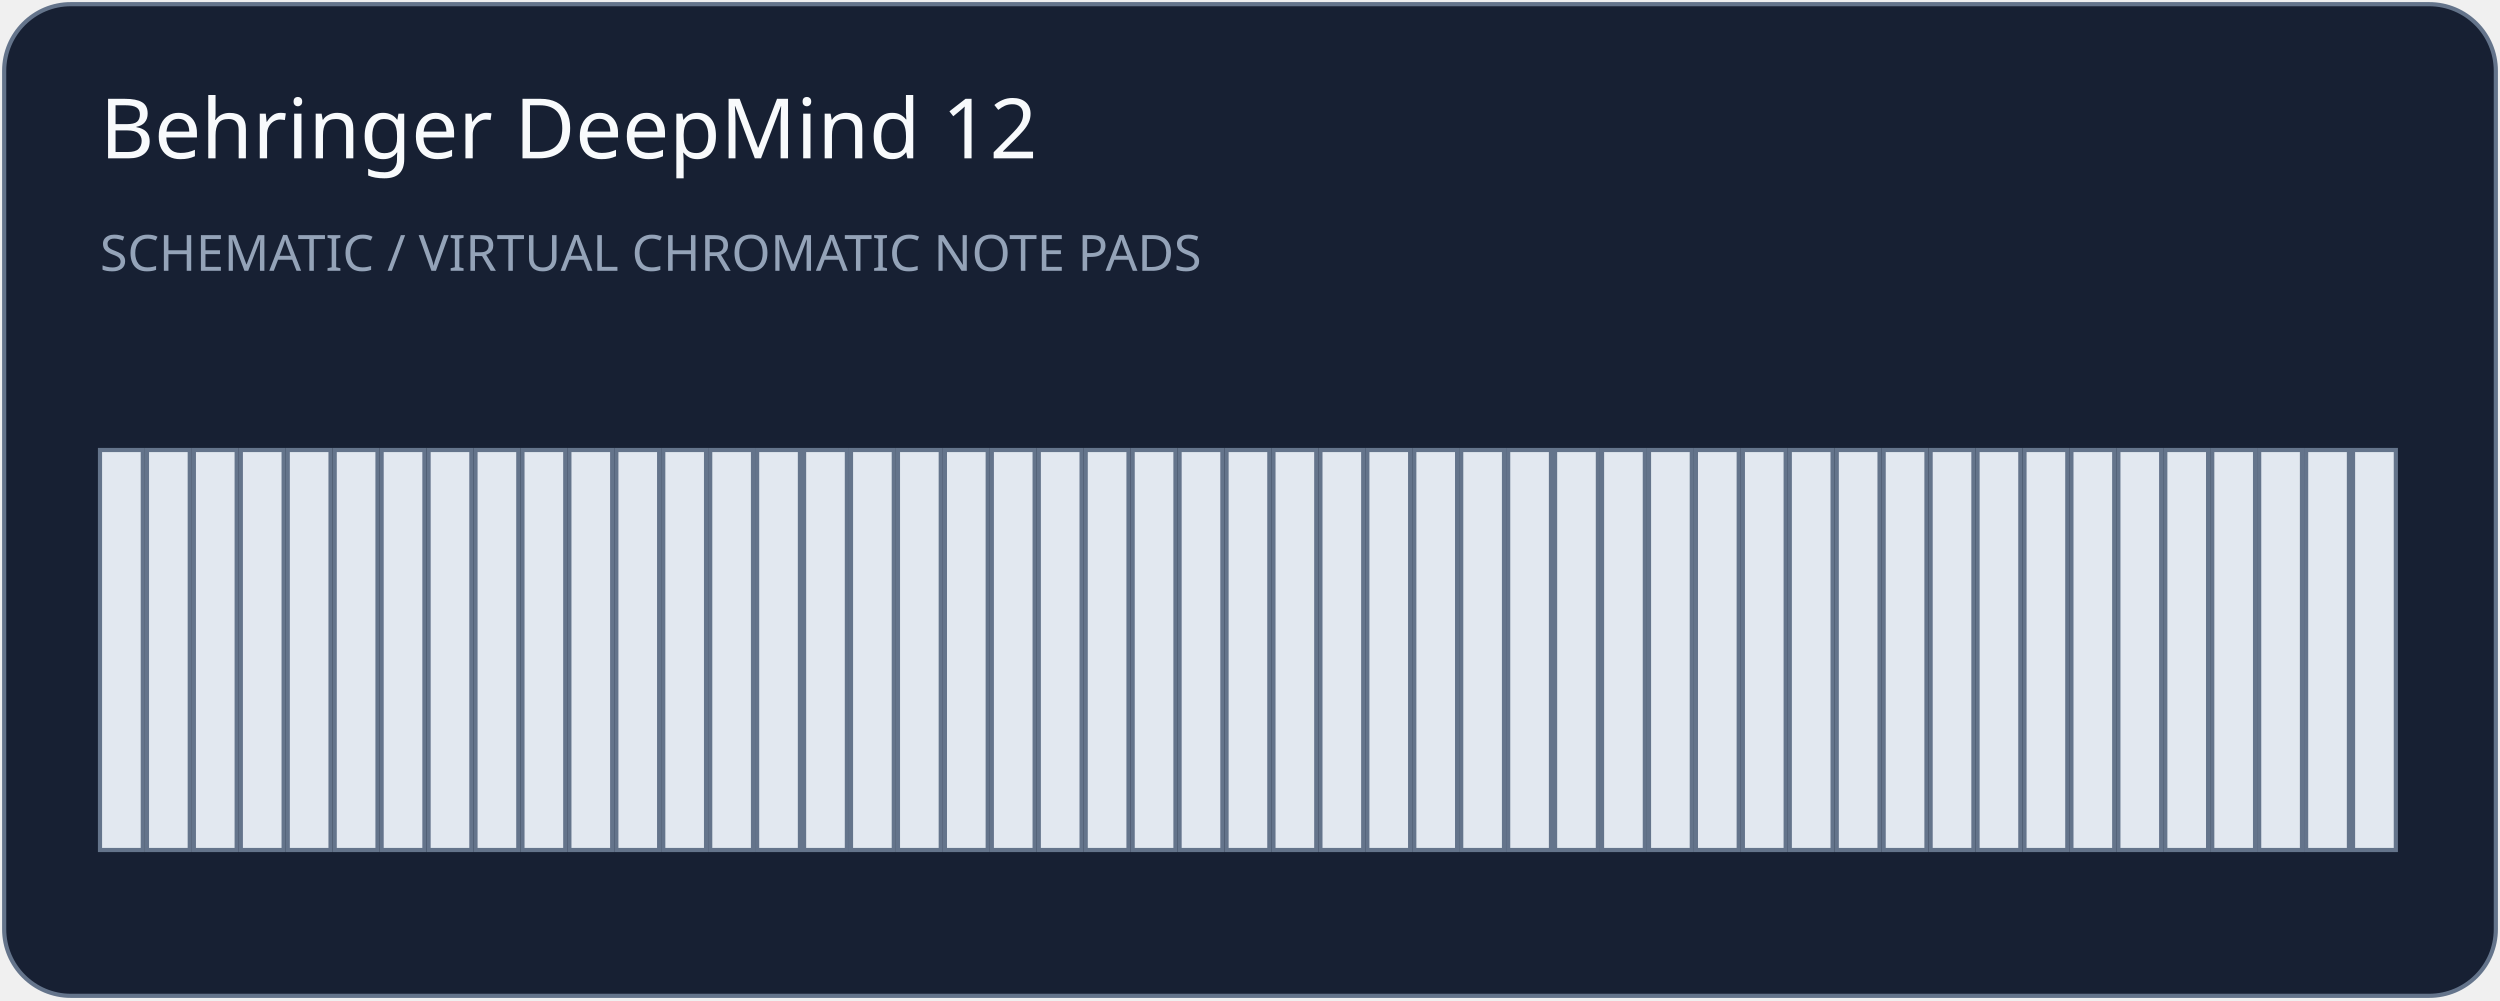
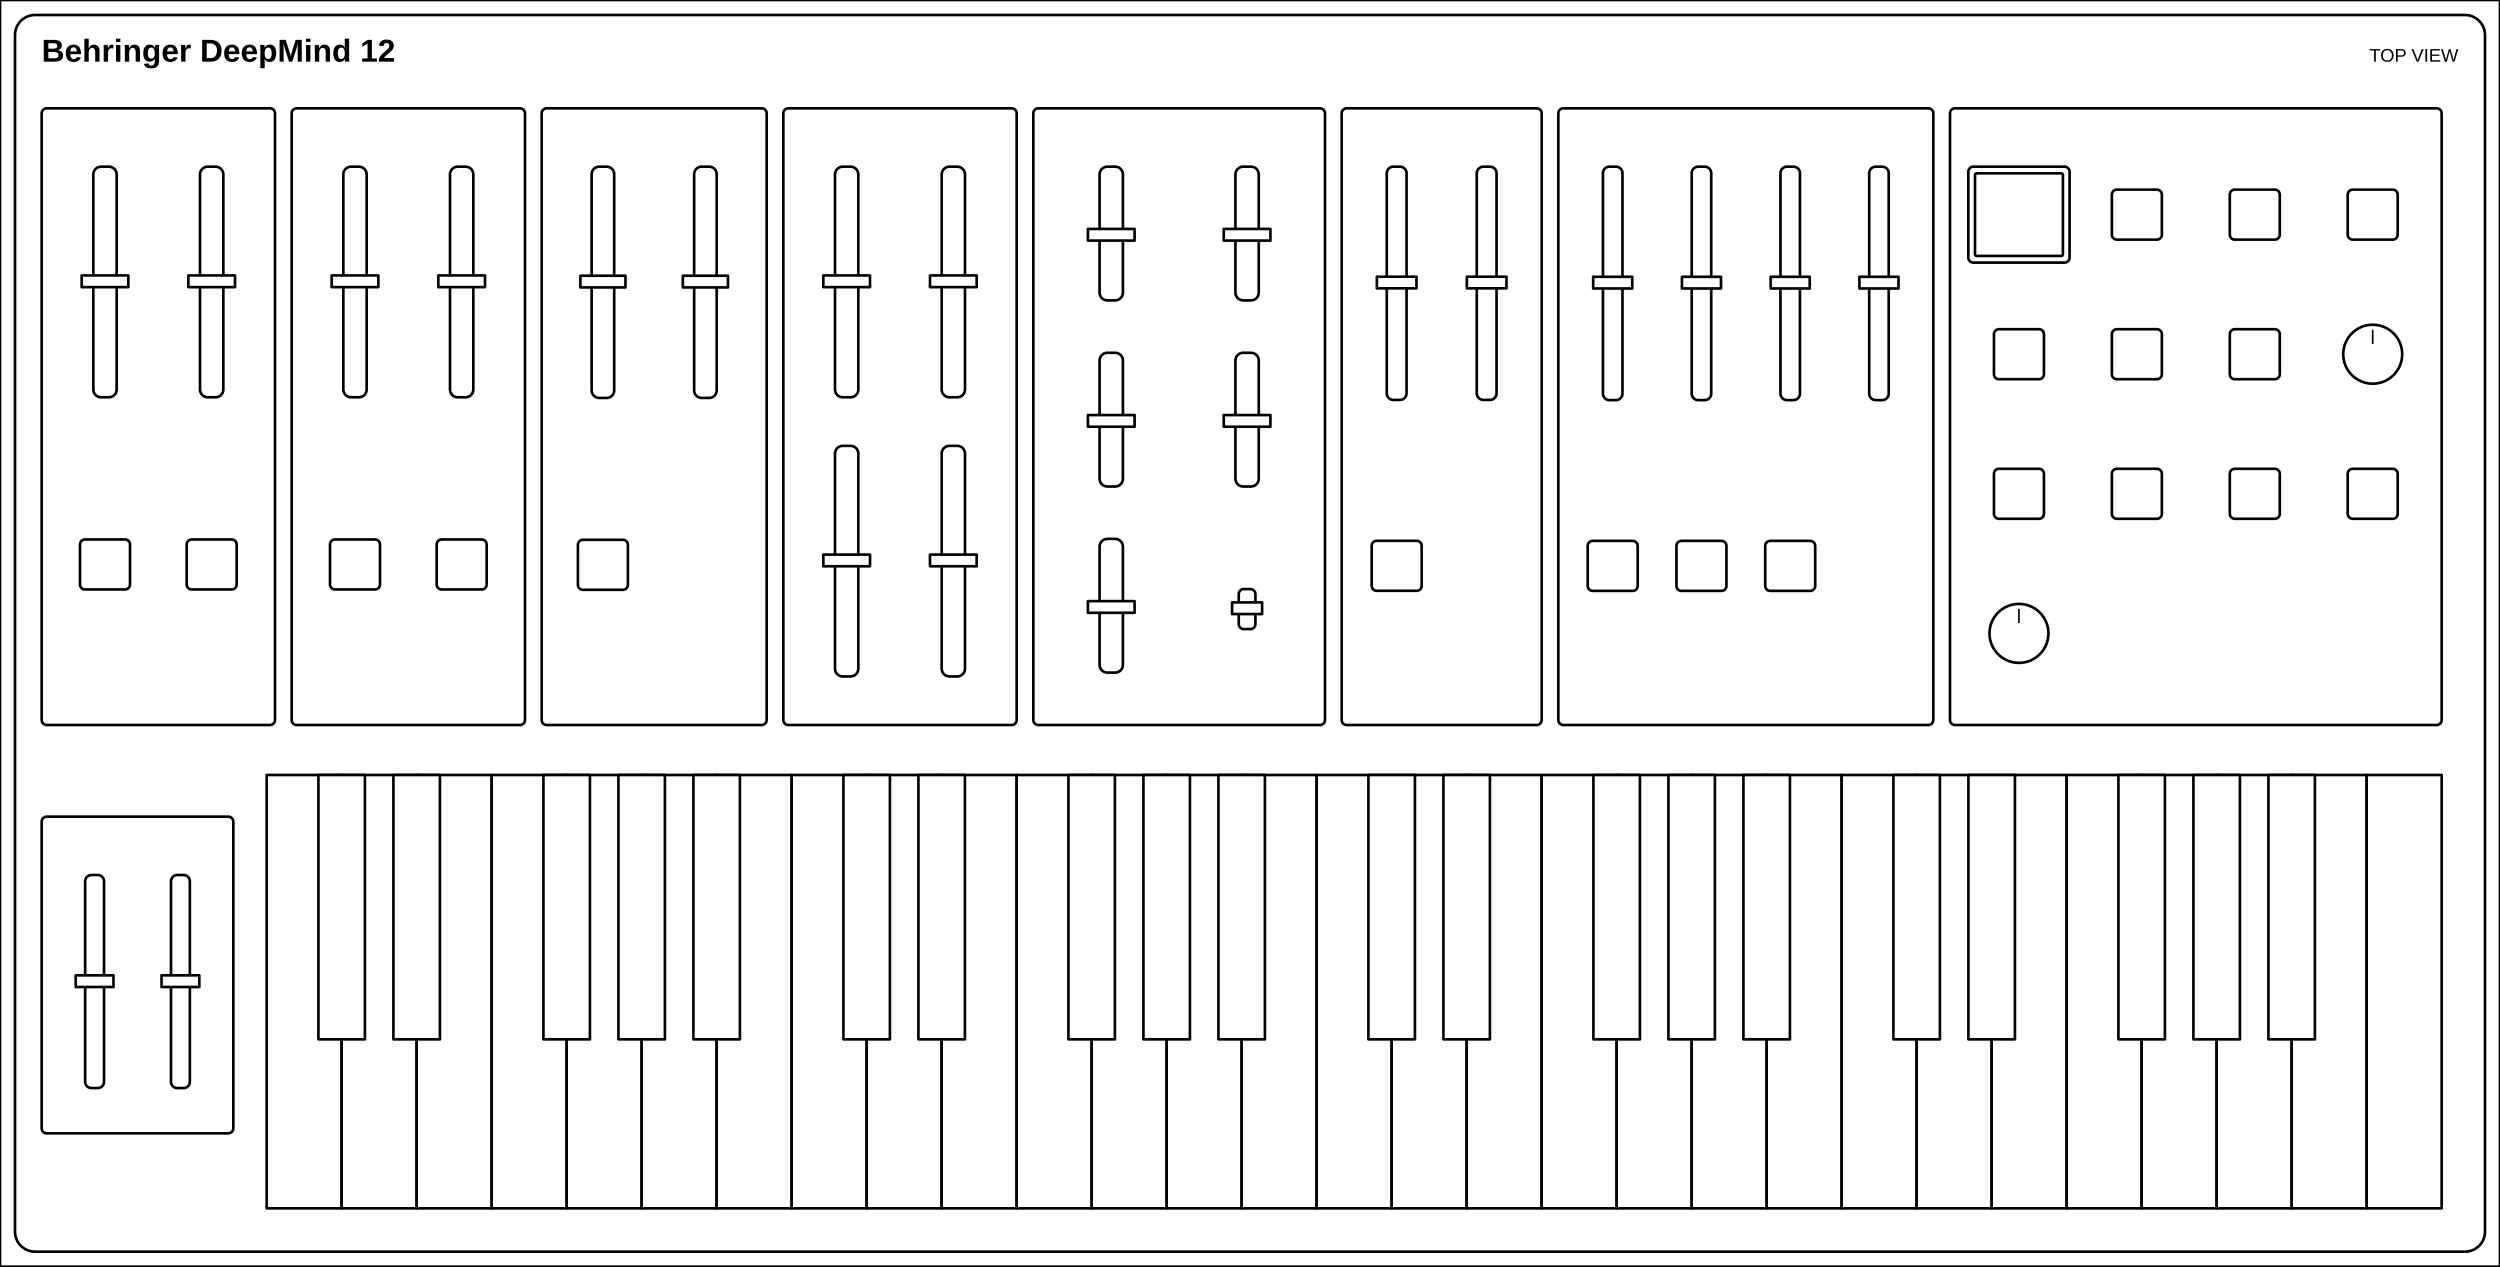
- <svg xmlns="http://www.w3.org/2000/svg" viewBox="0 0 600 240" role="img" aria-label="Behringer DeepMind 12 schematic">
-   <rect x="1" y="1" width="598" height="238" rx="16" fill="#172033" stroke="#64748b" />
-   <text x="24" y="38" fill="#f8fafc" font-family="sans-serif" font-size="20">Behringer DeepMind 12</text>
-   <text x="24" y="65" fill="#94a3b8" font-family="sans-serif" font-size="12">SCHEMATIC / VIRTUAL CHROMATIC NOTE PADS</text>
-   <rect x="24.00" y="108" width="10.27" height="96" fill="#e2e8f0" stroke="#64748b" />
-   <rect x="35.27" y="108" width="10.27" height="96" fill="#e2e8f0" stroke="#64748b" />
-   <rect x="46.53" y="108" width="10.27" height="96" fill="#e2e8f0" stroke="#64748b" />
-   <rect x="57.80" y="108" width="10.27" height="96" fill="#e2e8f0" stroke="#64748b" />
-   <rect x="69.06" y="108" width="10.27" height="96" fill="#e2e8f0" stroke="#64748b" />
-   <rect x="80.33" y="108" width="10.27" height="96" fill="#e2e8f0" stroke="#64748b" />
-   <rect x="91.59" y="108" width="10.27" height="96" fill="#e2e8f0" stroke="#64748b" />
-   <rect x="102.86" y="108" width="10.27" height="96" fill="#e2e8f0" stroke="#64748b" />
-   <rect x="114.12" y="108" width="10.27" height="96" fill="#e2e8f0" stroke="#64748b" />
-   <rect x="125.39" y="108" width="10.27" height="96" fill="#e2e8f0" stroke="#64748b" />
-   <rect x="136.65" y="108" width="10.27" height="96" fill="#e2e8f0" stroke="#64748b" />
-   <rect x="147.92" y="108" width="10.27" height="96" fill="#e2e8f0" stroke="#64748b" />
-   <rect x="159.18" y="108" width="10.27" height="96" fill="#e2e8f0" stroke="#64748b" />
-   <rect x="170.45" y="108" width="10.27" height="96" fill="#e2e8f0" stroke="#64748b" />
-   <rect x="181.71" y="108" width="10.27" height="96" fill="#e2e8f0" stroke="#64748b" />
-   <rect x="192.98" y="108" width="10.27" height="96" fill="#e2e8f0" stroke="#64748b" />
-   <rect x="204.24" y="108" width="10.27" height="96" fill="#e2e8f0" stroke="#64748b" />
-   <rect x="215.51" y="108" width="10.27" height="96" fill="#e2e8f0" stroke="#64748b" />
-   <rect x="226.78" y="108" width="10.27" height="96" fill="#e2e8f0" stroke="#64748b" />
-   <rect x="238.04" y="108" width="10.27" height="96" fill="#e2e8f0" stroke="#64748b" />
-   <rect x="249.31" y="108" width="10.27" height="96" fill="#e2e8f0" stroke="#64748b" />
-   <rect x="260.57" y="108" width="10.27" height="96" fill="#e2e8f0" stroke="#64748b" />
-   <rect x="271.84" y="108" width="10.27" height="96" fill="#e2e8f0" stroke="#64748b" />
-   <rect x="283.10" y="108" width="10.27" height="96" fill="#e2e8f0" stroke="#64748b" />
-   <rect x="294.37" y="108" width="10.27" height="96" fill="#e2e8f0" stroke="#64748b" />
-   <rect x="305.63" y="108" width="10.27" height="96" fill="#e2e8f0" stroke="#64748b" />
-   <rect x="316.90" y="108" width="10.27" height="96" fill="#e2e8f0" stroke="#64748b" />
-   <rect x="328.16" y="108" width="10.27" height="96" fill="#e2e8f0" stroke="#64748b" />
-   <rect x="339.43" y="108" width="10.27" height="96" fill="#e2e8f0" stroke="#64748b" />
-   <rect x="350.69" y="108" width="10.27" height="96" fill="#e2e8f0" stroke="#64748b" />
-   <rect x="361.96" y="108" width="10.27" height="96" fill="#e2e8f0" stroke="#64748b" />
-   <rect x="373.22" y="108" width="10.27" height="96" fill="#e2e8f0" stroke="#64748b" />
-   <rect x="384.49" y="108" width="10.27" height="96" fill="#e2e8f0" stroke="#64748b" />
-   <rect x="395.76" y="108" width="10.27" height="96" fill="#e2e8f0" stroke="#64748b" />
-   <rect x="407.02" y="108" width="10.27" height="96" fill="#e2e8f0" stroke="#64748b" />
-   <rect x="418.29" y="108" width="10.27" height="96" fill="#e2e8f0" stroke="#64748b" />
-   <rect x="429.55" y="108" width="10.27" height="96" fill="#e2e8f0" stroke="#64748b" />
-   <rect x="440.82" y="108" width="10.27" height="96" fill="#e2e8f0" stroke="#64748b" />
-   <rect x="452.08" y="108" width="10.27" height="96" fill="#e2e8f0" stroke="#64748b" />
-   <rect x="463.35" y="108" width="10.27" height="96" fill="#e2e8f0" stroke="#64748b" />
-   <rect x="474.61" y="108" width="10.27" height="96" fill="#e2e8f0" stroke="#64748b" />
-   <rect x="485.88" y="108" width="10.27" height="96" fill="#e2e8f0" stroke="#64748b" />
-   <rect x="497.14" y="108" width="10.27" height="96" fill="#e2e8f0" stroke="#64748b" />
-   <rect x="508.41" y="108" width="10.27" height="96" fill="#e2e8f0" stroke="#64748b" />
-   <rect x="519.67" y="108" width="10.27" height="96" fill="#e2e8f0" stroke="#64748b" />
-   <rect x="530.94" y="108" width="10.27" height="96" fill="#e2e8f0" stroke="#64748b" />
-   <rect x="542.20" y="108" width="10.27" height="96" fill="#e2e8f0" stroke="#64748b" />
-   <rect x="553.47" y="108" width="10.27" height="96" fill="#e2e8f0" stroke="#64748b" />
-   <rect x="564.73" y="108" width="10.27" height="96" fill="#e2e8f0" stroke="#64748b" />
+ <svg xmlns="http://www.w3.org/2000/svg" viewBox="0 0 1500 760" role="img" aria-labelledby="title description">
+   <style>text{font-family:Arial,Helvetica,sans-serif;fill:#000;stroke:none}.line{fill:#fff;stroke:#000;stroke-width:1.6;stroke-linejoin:round;stroke-linecap:round}.thin{fill:none;stroke:#000;stroke-width:1;stroke-linejoin:round;stroke-linecap:round}</style>
+   <rect x="0" y="0" width="1500" height="760" class="line" fill="#fff" stroke="none" stroke-width="1.6" />
+   <rect x="9" y="9" width="1482" height="742" class="line" fill="#fff" stroke="#000" stroke-width="1.6" rx="12" />
+   <text x="25" y="37" fill="#000" font-family="Arial,Helvetica,sans-serif" font-size="19" text-anchor="start" font-weight="bold">Behringer DeepMind 12</text>
+   <text x="1475" y="37" fill="#000" font-family="Arial,Helvetica,sans-serif" font-size="11" text-anchor="end">TOP VIEW</text>
+   <rect x="25" y="490" width="115" height="190" class="line" fill="#fff" stroke="#000" stroke-width="1.6" rx="3" />
+   <g id="performance-pitch" data-kind="wheel" aria-label="Pitch">
+     <rect x="51.085" y="525" width="11.33" height="127.853" class="line" fill="#fff" stroke="#000" stroke-width="1.6" rx="3.777" />
+     <rect x="45.42" y="585.209" width="22.66" height="7" class="line" fill="#000" stroke="#000" stroke-width="1.6" />
+   </g>
+   <g id="performance-mod" data-kind="wheel" aria-label="Mod">
+     <rect x="102.585" y="525" width="11.33" height="127.853" class="line" fill="#fff" stroke="#000" stroke-width="1.6" rx="3.777" />
+     <rect x="96.92" y="585.209" width="22.66" height="7" class="line" fill="#000" stroke="#000" stroke-width="1.6" />
+   </g>
+   <rect x="25" y="65" width="140" height="370" class="line" fill="#fff" stroke="#000" stroke-width="1.6" rx="3" />
+   <g id="lfo-1-rate" data-kind="fader" aria-label="Rate">
+     <rect x="56" y="100" width="14" height="138.375" class="line" fill="#fff" stroke="#000" stroke-width="1.6" rx="4.667" />
+     <rect x="49" y="165.26" width="28" height="7" class="line" fill="#000" stroke="#000" stroke-width="1.6" />
+   </g>
+   <g id="lfo-1-delay" data-kind="fader" aria-label="Delay">
+     <rect x="120" y="100" width="14" height="138.375" class="line" fill="#fff" stroke="#000" stroke-width="1.6" rx="4.667" />
+     <rect x="113" y="165.26" width="28" height="7" class="line" fill="#000" stroke="#000" stroke-width="1.6" />
+   </g>
+   <g id="lfo-1-waveform" data-kind="button" aria-label="Waveform">
+     <rect x="48" y="323.688" width="30" height="30" class="line" fill="#fff" stroke="#000" stroke-width="1.6" rx="3" />
+   </g>
+   <g id="lfo-1-edit" data-kind="button" aria-label="Edit">
+     <rect x="112" y="323.688" width="30" height="30" class="line" fill="#fff" stroke="#000" stroke-width="1.6" rx="3" />
+   </g>
+   <rect x="175" y="65" width="140" height="370" class="line" fill="#fff" stroke="#000" stroke-width="1.6" rx="3" />
+   <g id="lfo-2-rate" data-kind="fader" aria-label="Rate">
+     <rect x="206" y="100" width="14" height="138.375" class="line" fill="#fff" stroke="#000" stroke-width="1.6" rx="4.667" />
+     <rect x="199" y="165.26" width="28" height="7" class="line" fill="#000" stroke="#000" stroke-width="1.6" />
+   </g>
+   <g id="lfo-2-delay" data-kind="fader" aria-label="Delay">
+     <rect x="270" y="100" width="14" height="138.375" class="line" fill="#fff" stroke="#000" stroke-width="1.6" rx="4.667" />
+     <rect x="263" y="165.26" width="28" height="7" class="line" fill="#000" stroke="#000" stroke-width="1.6" />
+   </g>
+   <g id="lfo-2-waveform" data-kind="button" aria-label="Waveform">
+     <rect x="198" y="323.688" width="30" height="30" class="line" fill="#fff" stroke="#000" stroke-width="1.6" rx="3" />
+   </g>
+   <g id="lfo-2-edit" data-kind="button" aria-label="Edit">
+     <rect x="262" y="323.688" width="30" height="30" class="line" fill="#fff" stroke="#000" stroke-width="1.6" rx="3" />
+   </g>
+   <rect x="325" y="65" width="135" height="370" class="line" fill="#fff" stroke="#000" stroke-width="1.6" rx="3" />
+   <g id="osc-1-pitch-mod" data-kind="fader" aria-label="Pitch mod">
+     <rect x="354.985" y="100" width="13.53" height="138.771" class="line" fill="#fff" stroke="#000" stroke-width="1.6" rx="4.51" />
+     <rect x="348.22" y="165.45" width="27.06" height="7" class="line" fill="#000" stroke="#000" stroke-width="1.6" />
+   </g>
+   <g id="osc-1-pwm" data-kind="fader" aria-label="PWM">
+     <rect x="416.485" y="100" width="13.53" height="138.771" class="line" fill="#fff" stroke="#000" stroke-width="1.6" rx="4.51" />
+     <rect x="409.72" y="165.45" width="27.06" height="7" class="line" fill="#000" stroke="#000" stroke-width="1.6" />
+   </g>
+   <g id="osc-1-waveform" data-kind="button" aria-label="Waveform">
+     <rect x="346.75" y="323.885" width="30" height="30" class="line" fill="#fff" stroke="#000" stroke-width="1.6" rx="3" />
+   </g>
+   <rect x="470" y="65" width="140" height="370" class="line" fill="#fff" stroke="#000" stroke-width="1.6" rx="3" />
+   <g id="osc-2-pitch" data-kind="fader" aria-label="Pitch">
+     <rect x="501" y="100" width="14" height="138.375" class="line" fill="#fff" stroke="#000" stroke-width="1.6" rx="4.667" />
+     <rect x="494" y="165.26" width="28" height="7" class="line" fill="#000" stroke="#000" stroke-width="1.6" />
+   </g>
+   <g id="osc-2-tone" data-kind="fader" aria-label="Tone">
+     <rect x="565" y="100" width="14" height="138.375" class="line" fill="#fff" stroke="#000" stroke-width="1.6" rx="4.667" />
+     <rect x="558" y="165.26" width="28" height="7" class="line" fill="#000" stroke="#000" stroke-width="1.6" />
+   </g>
+   <g id="osc-2-pitch-mod" data-kind="fader" aria-label="Pitch mod">
+     <rect x="501" y="267.5" width="14" height="138.375" class="line" fill="#fff" stroke="#000" stroke-width="1.6" rx="4.667" />
+     <rect x="494" y="332.76" width="28" height="7" class="line" fill="#000" stroke="#000" stroke-width="1.6" />
+   </g>
+   <g id="osc-2-level" data-kind="fader" aria-label="Level">
+     <rect x="565" y="267.5" width="14" height="138.375" class="line" fill="#fff" stroke="#000" stroke-width="1.6" rx="4.667" />
+     <rect x="558" y="332.76" width="28" height="7" class="line" fill="#000" stroke="#000" stroke-width="1.6" />
+   </g>
+   <rect x="620" y="65" width="175" height="370" class="line" fill="#fff" stroke="#000" stroke-width="1.6" rx="3" />
+   <g id="vcf-cutoff" data-kind="fader" aria-label="Cutoff">
+     <rect x="659.75" y="100" width="14" height="80.237" class="line" fill="#fff" stroke="#000" stroke-width="1.6" rx="4.667" />
+     <rect x="652.75" y="137.354" width="28" height="7" class="line" fill="#000" stroke="#000" stroke-width="1.6" />
+   </g>
+   <g id="vcf-resonance" data-kind="fader" aria-label="Resonance">
+     <rect x="741.25" y="100" width="14" height="80.237" class="line" fill="#fff" stroke="#000" stroke-width="1.6" rx="4.667" />
+     <rect x="734.25" y="137.354" width="28" height="7" class="line" fill="#000" stroke="#000" stroke-width="1.6" />
+   </g>
+   <g id="vcf-env" data-kind="fader" aria-label="Env">
+     <rect x="659.75" y="211.667" width="14" height="80.237" class="line" fill="#fff" stroke="#000" stroke-width="1.6" rx="4.667" />
+     <rect x="652.75" y="249.02" width="28" height="7" class="line" fill="#000" stroke="#000" stroke-width="1.6" />
+   </g>
+   <g id="vcf-lfo" data-kind="fader" aria-label="LFO">
+     <rect x="741.25" y="211.667" width="14" height="80.237" class="line" fill="#fff" stroke="#000" stroke-width="1.6" rx="4.667" />
+     <rect x="734.25" y="249.02" width="28" height="7" class="line" fill="#000" stroke="#000" stroke-width="1.6" />
+   </g>
+   <g id="vcf-key-track" data-kind="fader" aria-label="Key track">
+     <rect x="659.75" y="323.333" width="14" height="80.237" class="line" fill="#fff" stroke="#000" stroke-width="1.6" rx="4.667" />
+     <rect x="652.75" y="360.687" width="28" height="7" class="line" fill="#000" stroke="#000" stroke-width="1.6" />
+   </g>
+   <g id="vcf-polarity" data-kind="switch" aria-label="Polarity">
+     <rect x="743.25" y="353.452" width="10" height="24" class="line" fill="#fff" stroke="#000" stroke-width="1.6" rx="3" />
+     <rect x="739.25" y="361.452" width="18" height="7" class="line" fill="#fff" stroke="#000" stroke-width="1.6" />
+   </g>
+   <rect x="805" y="65" width="120" height="370" class="line" fill="#fff" stroke="#000" stroke-width="1.6" rx="3" />
+   <g id="hpf-vca-hpf" data-kind="fader" aria-label="HPF">
+     <rect x="832.06" y="100" width="11.88" height="139.957" class="line" fill="#fff" stroke="#000" stroke-width="1.6" rx="3.96" />
+     <rect x="826.12" y="166.019" width="23.76" height="7" class="line" fill="#000" stroke="#000" stroke-width="1.6" />
+   </g>
+   <g id="hpf-vca-vca-level" data-kind="fader" aria-label="VCA level">
+     <rect x="886.06" y="100" width="11.88" height="139.957" class="line" fill="#fff" stroke="#000" stroke-width="1.6" rx="3.96" />
+     <rect x="880.12" y="166.019" width="23.76" height="7" class="line" fill="#000" stroke="#000" stroke-width="1.6" />
+   </g>
+   <g id="hpf-vca-bass-boost" data-kind="button" aria-label="Bass boost">
+     <rect x="823" y="324.479" width="30" height="30" class="line" fill="#fff" stroke="#000" stroke-width="1.6" rx="3" />
+   </g>
+   <rect x="935" y="65" width="225" height="370" class="line" fill="#fff" stroke="#000" stroke-width="1.6" rx="3" />
+   <g id="envelopes-attack" data-kind="fader" aria-label="Attack">
+     <rect x="961.768" y="100" width="11.715" height="140.076" class="line" fill="#fff" stroke="#000" stroke-width="1.6" rx="3.905" />
+     <rect x="955.91" y="166.076" width="23.43" height="7" class="line" fill="#000" stroke="#000" stroke-width="1.6" />
+   </g>
+   <g id="envelopes-decay" data-kind="fader" aria-label="Decay">
+     <rect x="1015.018" y="100" width="11.715" height="140.076" class="line" fill="#fff" stroke="#000" stroke-width="1.6" rx="3.905" />
+     <rect x="1009.16" y="166.076" width="23.43" height="7" class="line" fill="#000" stroke="#000" stroke-width="1.6" />
+   </g>
+   <g id="envelopes-sustain" data-kind="fader" aria-label="Sustain">
+     <rect x="1068.267" y="100" width="11.715" height="140.076" class="line" fill="#fff" stroke="#000" stroke-width="1.6" rx="3.905" />
+     <rect x="1062.41" y="166.076" width="23.43" height="7" class="line" fill="#000" stroke="#000" stroke-width="1.6" />
+   </g>
+   <g id="envelopes-release" data-kind="fader" aria-label="Release">
+     <rect x="1121.517" y="100" width="11.715" height="140.076" class="line" fill="#fff" stroke="#000" stroke-width="1.6" rx="3.905" />
+     <rect x="1115.66" y="166.076" width="23.43" height="7" class="line" fill="#000" stroke="#000" stroke-width="1.6" />
+   </g>
+   <g id="envelopes-vca" data-kind="button" aria-label="VCA">
+     <rect x="952.625" y="324.538" width="30" height="30" class="line" fill="#fff" stroke="#000" stroke-width="1.6" rx="3" />
+   </g>
+   <g id="envelopes-vcf" data-kind="button" aria-label="VCF">
+     <rect x="1005.875" y="324.538" width="30" height="30" class="line" fill="#fff" stroke="#000" stroke-width="1.6" rx="3" />
+   </g>
+   <g id="envelopes-mod" data-kind="button" aria-label="MOD">
+     <rect x="1059.125" y="324.538" width="30" height="30" class="line" fill="#fff" stroke="#000" stroke-width="1.6" rx="3" />
+   </g>
+   <rect x="1170" y="65" width="295" height="370" class="line" fill="#fff" stroke="#000" stroke-width="1.6" rx="3" />
+   <g id="program-fx-display" data-kind="screen" aria-label="Display">
+     <rect x="1181" y="100" width="60.75" height="57.557" class="line" fill="#fff" stroke="#000" stroke-width="1.6" rx="3" />
+     <rect x="1185" y="104" width="52.75" height="49.557" class="line" fill="#fff" stroke="#000" stroke-width="1.6" rx="1" />
+   </g>
+   <g id="program-fx-edit" data-kind="button" aria-label="Edit">
+     <rect x="1267.125" y="113.779" width="30" height="30" class="line" fill="#fff" stroke="#000" stroke-width="1.6" rx="3" />
+   </g>
+   <g id="program-fx-global" data-kind="button" aria-label="Global">
+     <rect x="1337.875" y="113.779" width="30" height="30" class="line" fill="#fff" stroke="#000" stroke-width="1.6" rx="3" />
+   </g>
+   <g id="program-fx-compare" data-kind="button" aria-label="Compare">
+     <rect x="1408.625" y="113.779" width="30" height="30" class="line" fill="#fff" stroke="#000" stroke-width="1.6" rx="3" />
+   </g>
+   <g id="program-fx-write" data-kind="button" aria-label="Write">
+     <rect x="1196.375" y="197.529" width="30" height="30" class="line" fill="#fff" stroke="#000" stroke-width="1.6" rx="3" />
+   </g>
+   <g id="program-fx-prog" data-kind="button" aria-label="Prog">
+     <rect x="1267.125" y="197.529" width="30" height="30" class="line" fill="#fff" stroke="#000" stroke-width="1.6" rx="3" />
+   </g>
+   <g id="program-fx-fx" data-kind="button" aria-label="FX">
+     <rect x="1337.875" y="197.529" width="30" height="30" class="line" fill="#fff" stroke="#000" stroke-width="1.6" rx="3" />
+   </g>
+   <g id="program-fx-value" data-kind="knob" aria-label="Value">
+     <circle cx="1423.625" cy="212.529" r="17.688" class="line" fill="#fff" stroke="#000" stroke-width="1.6" />
+     <path d="M1423.625 197.841L1423.625 206.338" fill="none" stroke="#000" stroke-width="1" />
+   </g>
+   <g id="program-fx-up" data-kind="button" aria-label="Up">
+     <rect x="1196.375" y="281.279" width="30" height="30" class="line" fill="#fff" stroke="#000" stroke-width="1.6" rx="3" />
+   </g>
+   <g id="program-fx-down" data-kind="button" aria-label="Down">
+     <rect x="1267.125" y="281.279" width="30" height="30" class="line" fill="#fff" stroke="#000" stroke-width="1.6" rx="3" />
+   </g>
+   <g id="program-fx-left" data-kind="button" aria-label="Left">
+     <rect x="1337.875" y="281.279" width="30" height="30" class="line" fill="#fff" stroke="#000" stroke-width="1.6" rx="3" />
+   </g>
+   <g id="program-fx-right" data-kind="button" aria-label="Right">
+     <rect x="1408.625" y="281.279" width="30" height="30" class="line" fill="#fff" stroke="#000" stroke-width="1.6" rx="3" />
+   </g>
+   <g id="program-fx-volume" data-kind="knob" aria-label="Volume">
+     <circle cx="1211.375" cy="380.029" r="17.688" class="line" fill="#fff" stroke="#000" stroke-width="1.6" />
+     <path d="M1211.375 365.341L1211.375 373.838" fill="none" stroke="#000" stroke-width="1" />
+   </g>
+   <g id="keyboard" aria-label="Keyboard">
+     <g id="key-1" data-kind="key" aria-label="Key 1">
+       <rect x="160" y="465" width="45" height="260" class="line" fill="#fff" stroke="#000" stroke-width="1.6" rx="0" />
+     </g>
+     <g id="key-3" data-kind="key" aria-label="Key 3">
+       <rect x="205" y="465" width="45" height="260" class="line" fill="#fff" stroke="#000" stroke-width="1.6" rx="0" />
+     </g>
+     <g id="key-5" data-kind="key" aria-label="Key 5">
+       <rect x="250" y="465" width="45" height="260" class="line" fill="#fff" stroke="#000" stroke-width="1.6" rx="0" />
+     </g>
+     <g id="key-6" data-kind="key" aria-label="Key 6">
+       <rect x="295" y="465" width="45" height="260" class="line" fill="#fff" stroke="#000" stroke-width="1.6" rx="0" />
+     </g>
+     <g id="key-8" data-kind="key" aria-label="Key 8">
+       <rect x="340" y="465" width="45" height="260" class="line" fill="#fff" stroke="#000" stroke-width="1.6" rx="0" />
+     </g>
+     <g id="key-10" data-kind="key" aria-label="Key 10">
+       <rect x="385" y="465" width="45" height="260" class="line" fill="#fff" stroke="#000" stroke-width="1.6" rx="0" />
+     </g>
+     <g id="key-12" data-kind="key" aria-label="Key 12">
+       <rect x="430" y="465" width="45" height="260" class="line" fill="#fff" stroke="#000" stroke-width="1.6" rx="0" />
+     </g>
+     <g id="key-13" data-kind="key" aria-label="Key 13">
+       <rect x="475" y="465" width="45" height="260" class="line" fill="#fff" stroke="#000" stroke-width="1.6" rx="0" />
+     </g>
+     <g id="key-15" data-kind="key" aria-label="Key 15">
+       <rect x="520" y="465" width="45" height="260" class="line" fill="#fff" stroke="#000" stroke-width="1.6" rx="0" />
+     </g>
+     <g id="key-17" data-kind="key" aria-label="Key 17">
+       <rect x="565" y="465" width="45" height="260" class="line" fill="#fff" stroke="#000" stroke-width="1.6" rx="0" />
+     </g>
+     <g id="key-18" data-kind="key" aria-label="Key 18">
+       <rect x="610" y="465" width="45" height="260" class="line" fill="#fff" stroke="#000" stroke-width="1.6" rx="0" />
+     </g>
+     <g id="key-20" data-kind="key" aria-label="Key 20">
+       <rect x="655" y="465" width="45" height="260" class="line" fill="#fff" stroke="#000" stroke-width="1.6" rx="0" />
+     </g>
+     <g id="key-22" data-kind="key" aria-label="Key 22">
+       <rect x="700" y="465" width="45" height="260" class="line" fill="#fff" stroke="#000" stroke-width="1.6" rx="0" />
+     </g>
+     <g id="key-24" data-kind="key" aria-label="Key 24">
+       <rect x="745" y="465" width="45" height="260" class="line" fill="#fff" stroke="#000" stroke-width="1.6" rx="0" />
+     </g>
+     <g id="key-25" data-kind="key" aria-label="Key 25">
+       <rect x="790" y="465" width="45" height="260" class="line" fill="#fff" stroke="#000" stroke-width="1.6" rx="0" />
+     </g>
+     <g id="key-27" data-kind="key" aria-label="Key 27">
+       <rect x="835" y="465" width="45" height="260" class="line" fill="#fff" stroke="#000" stroke-width="1.6" rx="0" />
+     </g>
+     <g id="key-29" data-kind="key" aria-label="Key 29">
+       <rect x="880" y="465" width="45" height="260" class="line" fill="#fff" stroke="#000" stroke-width="1.6" rx="0" />
+     </g>
+     <g id="key-30" data-kind="key" aria-label="Key 30">
+       <rect x="925" y="465" width="45" height="260" class="line" fill="#fff" stroke="#000" stroke-width="1.6" rx="0" />
+     </g>
+     <g id="key-32" data-kind="key" aria-label="Key 32">
+       <rect x="970" y="465" width="45" height="260" class="line" fill="#fff" stroke="#000" stroke-width="1.6" rx="0" />
+     </g>
+     <g id="key-34" data-kind="key" aria-label="Key 34">
+       <rect x="1015" y="465" width="45" height="260" class="line" fill="#fff" stroke="#000" stroke-width="1.6" rx="0" />
+     </g>
+     <g id="key-36" data-kind="key" aria-label="Key 36">
+       <rect x="1060" y="465" width="45" height="260" class="line" fill="#fff" stroke="#000" stroke-width="1.6" rx="0" />
+     </g>
+     <g id="key-37" data-kind="key" aria-label="Key 37">
+       <rect x="1105" y="465" width="45" height="260" class="line" fill="#fff" stroke="#000" stroke-width="1.6" rx="0" />
+     </g>
+     <g id="key-39" data-kind="key" aria-label="Key 39">
+       <rect x="1150" y="465" width="45" height="260" class="line" fill="#fff" stroke="#000" stroke-width="1.6" rx="0" />
+     </g>
+     <g id="key-41" data-kind="key" aria-label="Key 41">
+       <rect x="1195" y="465" width="45" height="260" class="line" fill="#fff" stroke="#000" stroke-width="1.6" rx="0" />
+     </g>
+     <g id="key-42" data-kind="key" aria-label="Key 42">
+       <rect x="1240" y="465" width="45" height="260" class="line" fill="#fff" stroke="#000" stroke-width="1.6" rx="0" />
+     </g>
+     <g id="key-44" data-kind="key" aria-label="Key 44">
+       <rect x="1285" y="465" width="45" height="260" class="line" fill="#fff" stroke="#000" stroke-width="1.6" rx="0" />
+     </g>
+     <g id="key-46" data-kind="key" aria-label="Key 46">
+       <rect x="1330" y="465" width="45" height="260" class="line" fill="#fff" stroke="#000" stroke-width="1.6" rx="0" />
+     </g>
+     <g id="key-48" data-kind="key" aria-label="Key 48">
+       <rect x="1375" y="465" width="45" height="260" class="line" fill="#fff" stroke="#000" stroke-width="1.6" rx="0" />
+     </g>
+     <g id="key-49" data-kind="key" aria-label="Key 49">
+       <rect x="1420" y="465" width="45" height="260" class="line" fill="#fff" stroke="#000" stroke-width="1.6" rx="0" />
+     </g>
+     <g id="key-2" data-kind="key" aria-label="Key 2">
+       <rect x="191.05" y="465" width="27.9" height="158.6" class="line" fill="#000" stroke="#000" stroke-width="1.6" rx="0" />
+     </g>
+     <g id="key-4" data-kind="key" aria-label="Key 4">
+       <rect x="236.05" y="465" width="27.9" height="158.6" class="line" fill="#000" stroke="#000" stroke-width="1.6" rx="0" />
+     </g>
+     <g id="key-7" data-kind="key" aria-label="Key 7">
+       <rect x="326.05" y="465" width="27.9" height="158.6" class="line" fill="#000" stroke="#000" stroke-width="1.6" rx="0" />
+     </g>
+     <g id="key-9" data-kind="key" aria-label="Key 9">
+       <rect x="371.05" y="465" width="27.9" height="158.6" class="line" fill="#000" stroke="#000" stroke-width="1.6" rx="0" />
+     </g>
+     <g id="key-11" data-kind="key" aria-label="Key 11">
+       <rect x="416.05" y="465" width="27.9" height="158.6" class="line" fill="#000" stroke="#000" stroke-width="1.6" rx="0" />
+     </g>
+     <g id="key-14" data-kind="key" aria-label="Key 14">
+       <rect x="506.05" y="465" width="27.9" height="158.6" class="line" fill="#000" stroke="#000" stroke-width="1.6" rx="0" />
+     </g>
+     <g id="key-16" data-kind="key" aria-label="Key 16">
+       <rect x="551.05" y="465" width="27.9" height="158.6" class="line" fill="#000" stroke="#000" stroke-width="1.6" rx="0" />
+     </g>
+     <g id="key-19" data-kind="key" aria-label="Key 19">
+       <rect x="641.05" y="465" width="27.9" height="158.6" class="line" fill="#000" stroke="#000" stroke-width="1.6" rx="0" />
+     </g>
+     <g id="key-21" data-kind="key" aria-label="Key 21">
+       <rect x="686.05" y="465" width="27.9" height="158.6" class="line" fill="#000" stroke="#000" stroke-width="1.6" rx="0" />
+     </g>
+     <g id="key-23" data-kind="key" aria-label="Key 23">
+       <rect x="731.05" y="465" width="27.9" height="158.6" class="line" fill="#000" stroke="#000" stroke-width="1.6" rx="0" />
+     </g>
+     <g id="key-26" data-kind="key" aria-label="Key 26">
+       <rect x="821.05" y="465" width="27.9" height="158.6" class="line" fill="#000" stroke="#000" stroke-width="1.6" rx="0" />
+     </g>
+     <g id="key-28" data-kind="key" aria-label="Key 28">
+       <rect x="866.05" y="465" width="27.9" height="158.6" class="line" fill="#000" stroke="#000" stroke-width="1.6" rx="0" />
+     </g>
+     <g id="key-31" data-kind="key" aria-label="Key 31">
+       <rect x="956.05" y="465" width="27.9" height="158.6" class="line" fill="#000" stroke="#000" stroke-width="1.6" rx="0" />
+     </g>
+     <g id="key-33" data-kind="key" aria-label="Key 33">
+       <rect x="1001.05" y="465" width="27.9" height="158.6" class="line" fill="#000" stroke="#000" stroke-width="1.6" rx="0" />
+     </g>
+     <g id="key-35" data-kind="key" aria-label="Key 35">
+       <rect x="1046.05" y="465" width="27.9" height="158.6" class="line" fill="#000" stroke="#000" stroke-width="1.6" rx="0" />
+     </g>
+     <g id="key-38" data-kind="key" aria-label="Key 38">
+       <rect x="1136.05" y="465" width="27.9" height="158.6" class="line" fill="#000" stroke="#000" stroke-width="1.6" rx="0" />
+     </g>
+     <g id="key-40" data-kind="key" aria-label="Key 40">
+       <rect x="1181.05" y="465" width="27.9" height="158.6" class="line" fill="#000" stroke="#000" stroke-width="1.6" rx="0" />
+     </g>
+     <g id="key-43" data-kind="key" aria-label="Key 43">
+       <rect x="1271.05" y="465" width="27.9" height="158.6" class="line" fill="#000" stroke="#000" stroke-width="1.6" rx="0" />
+     </g>
+     <g id="key-45" data-kind="key" aria-label="Key 45">
+       <rect x="1316.05" y="465" width="27.9" height="158.6" class="line" fill="#000" stroke="#000" stroke-width="1.6" rx="0" />
+     </g>
+     <g id="key-47" data-kind="key" aria-label="Key 47">
+       <rect x="1361.05" y="465" width="27.9" height="158.6" class="line" fill="#000" stroke="#000" stroke-width="1.6" rx="0" />
+     </g>
+   </g>
</svg>
